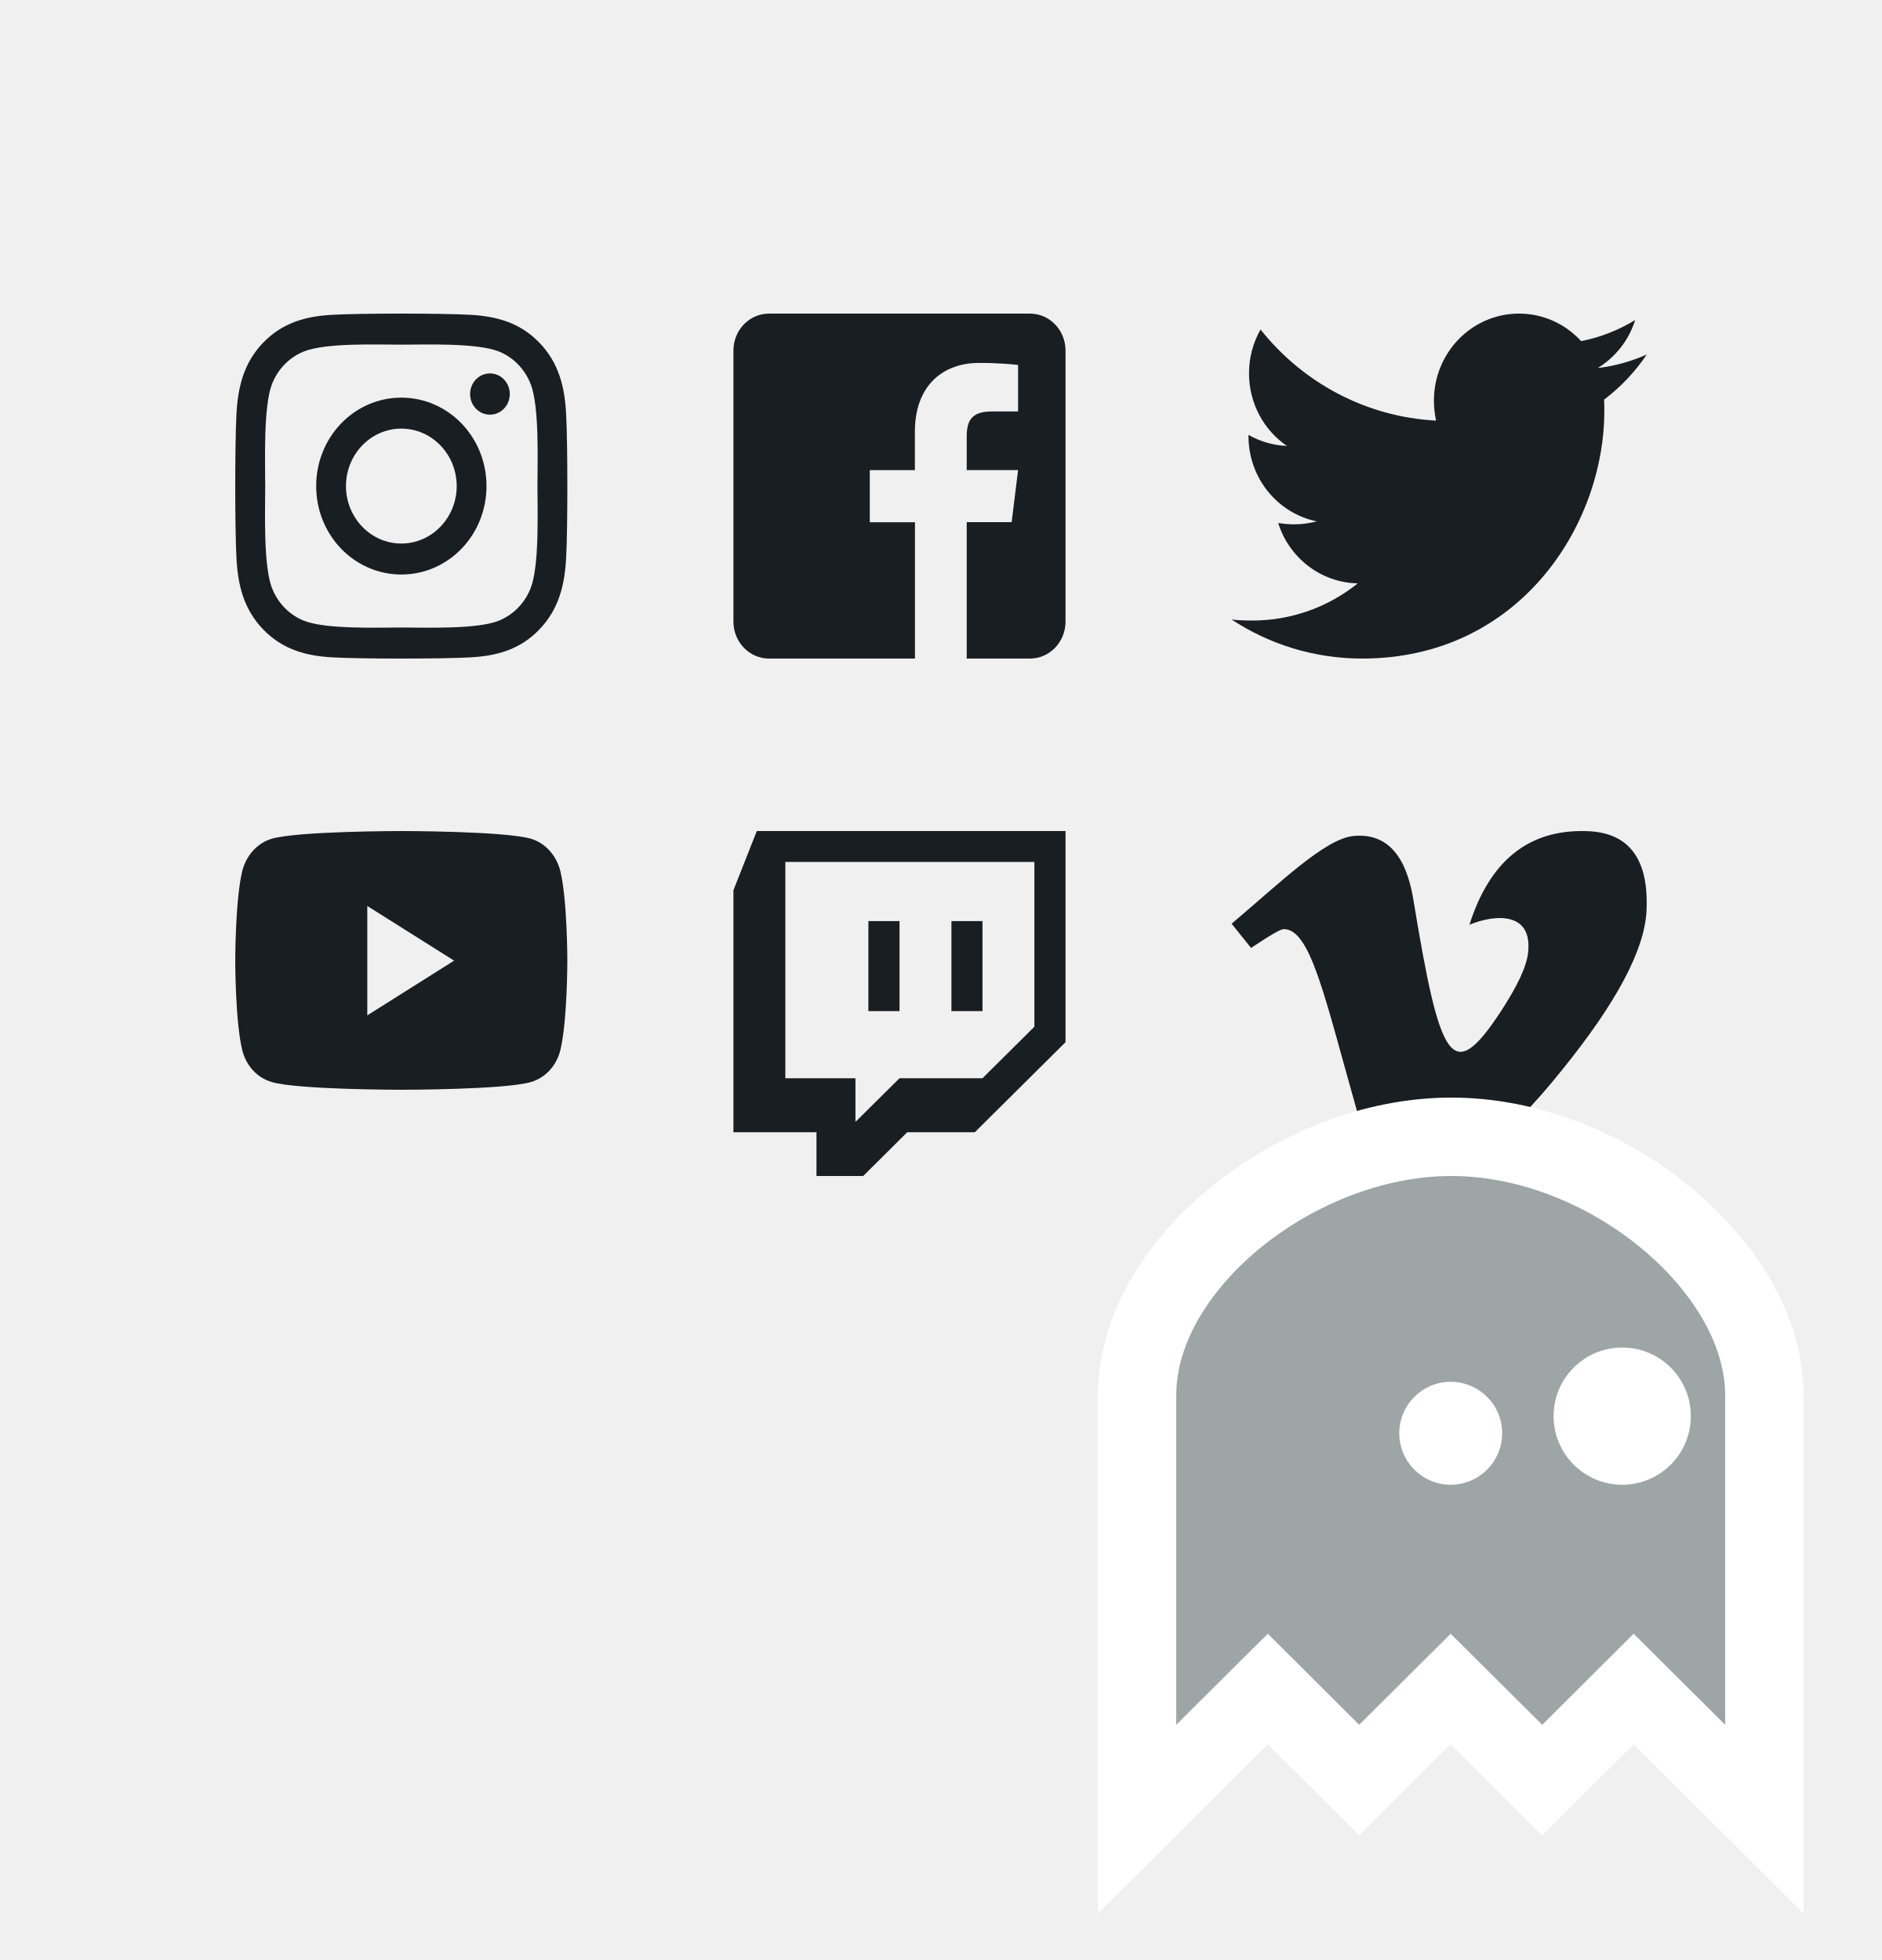
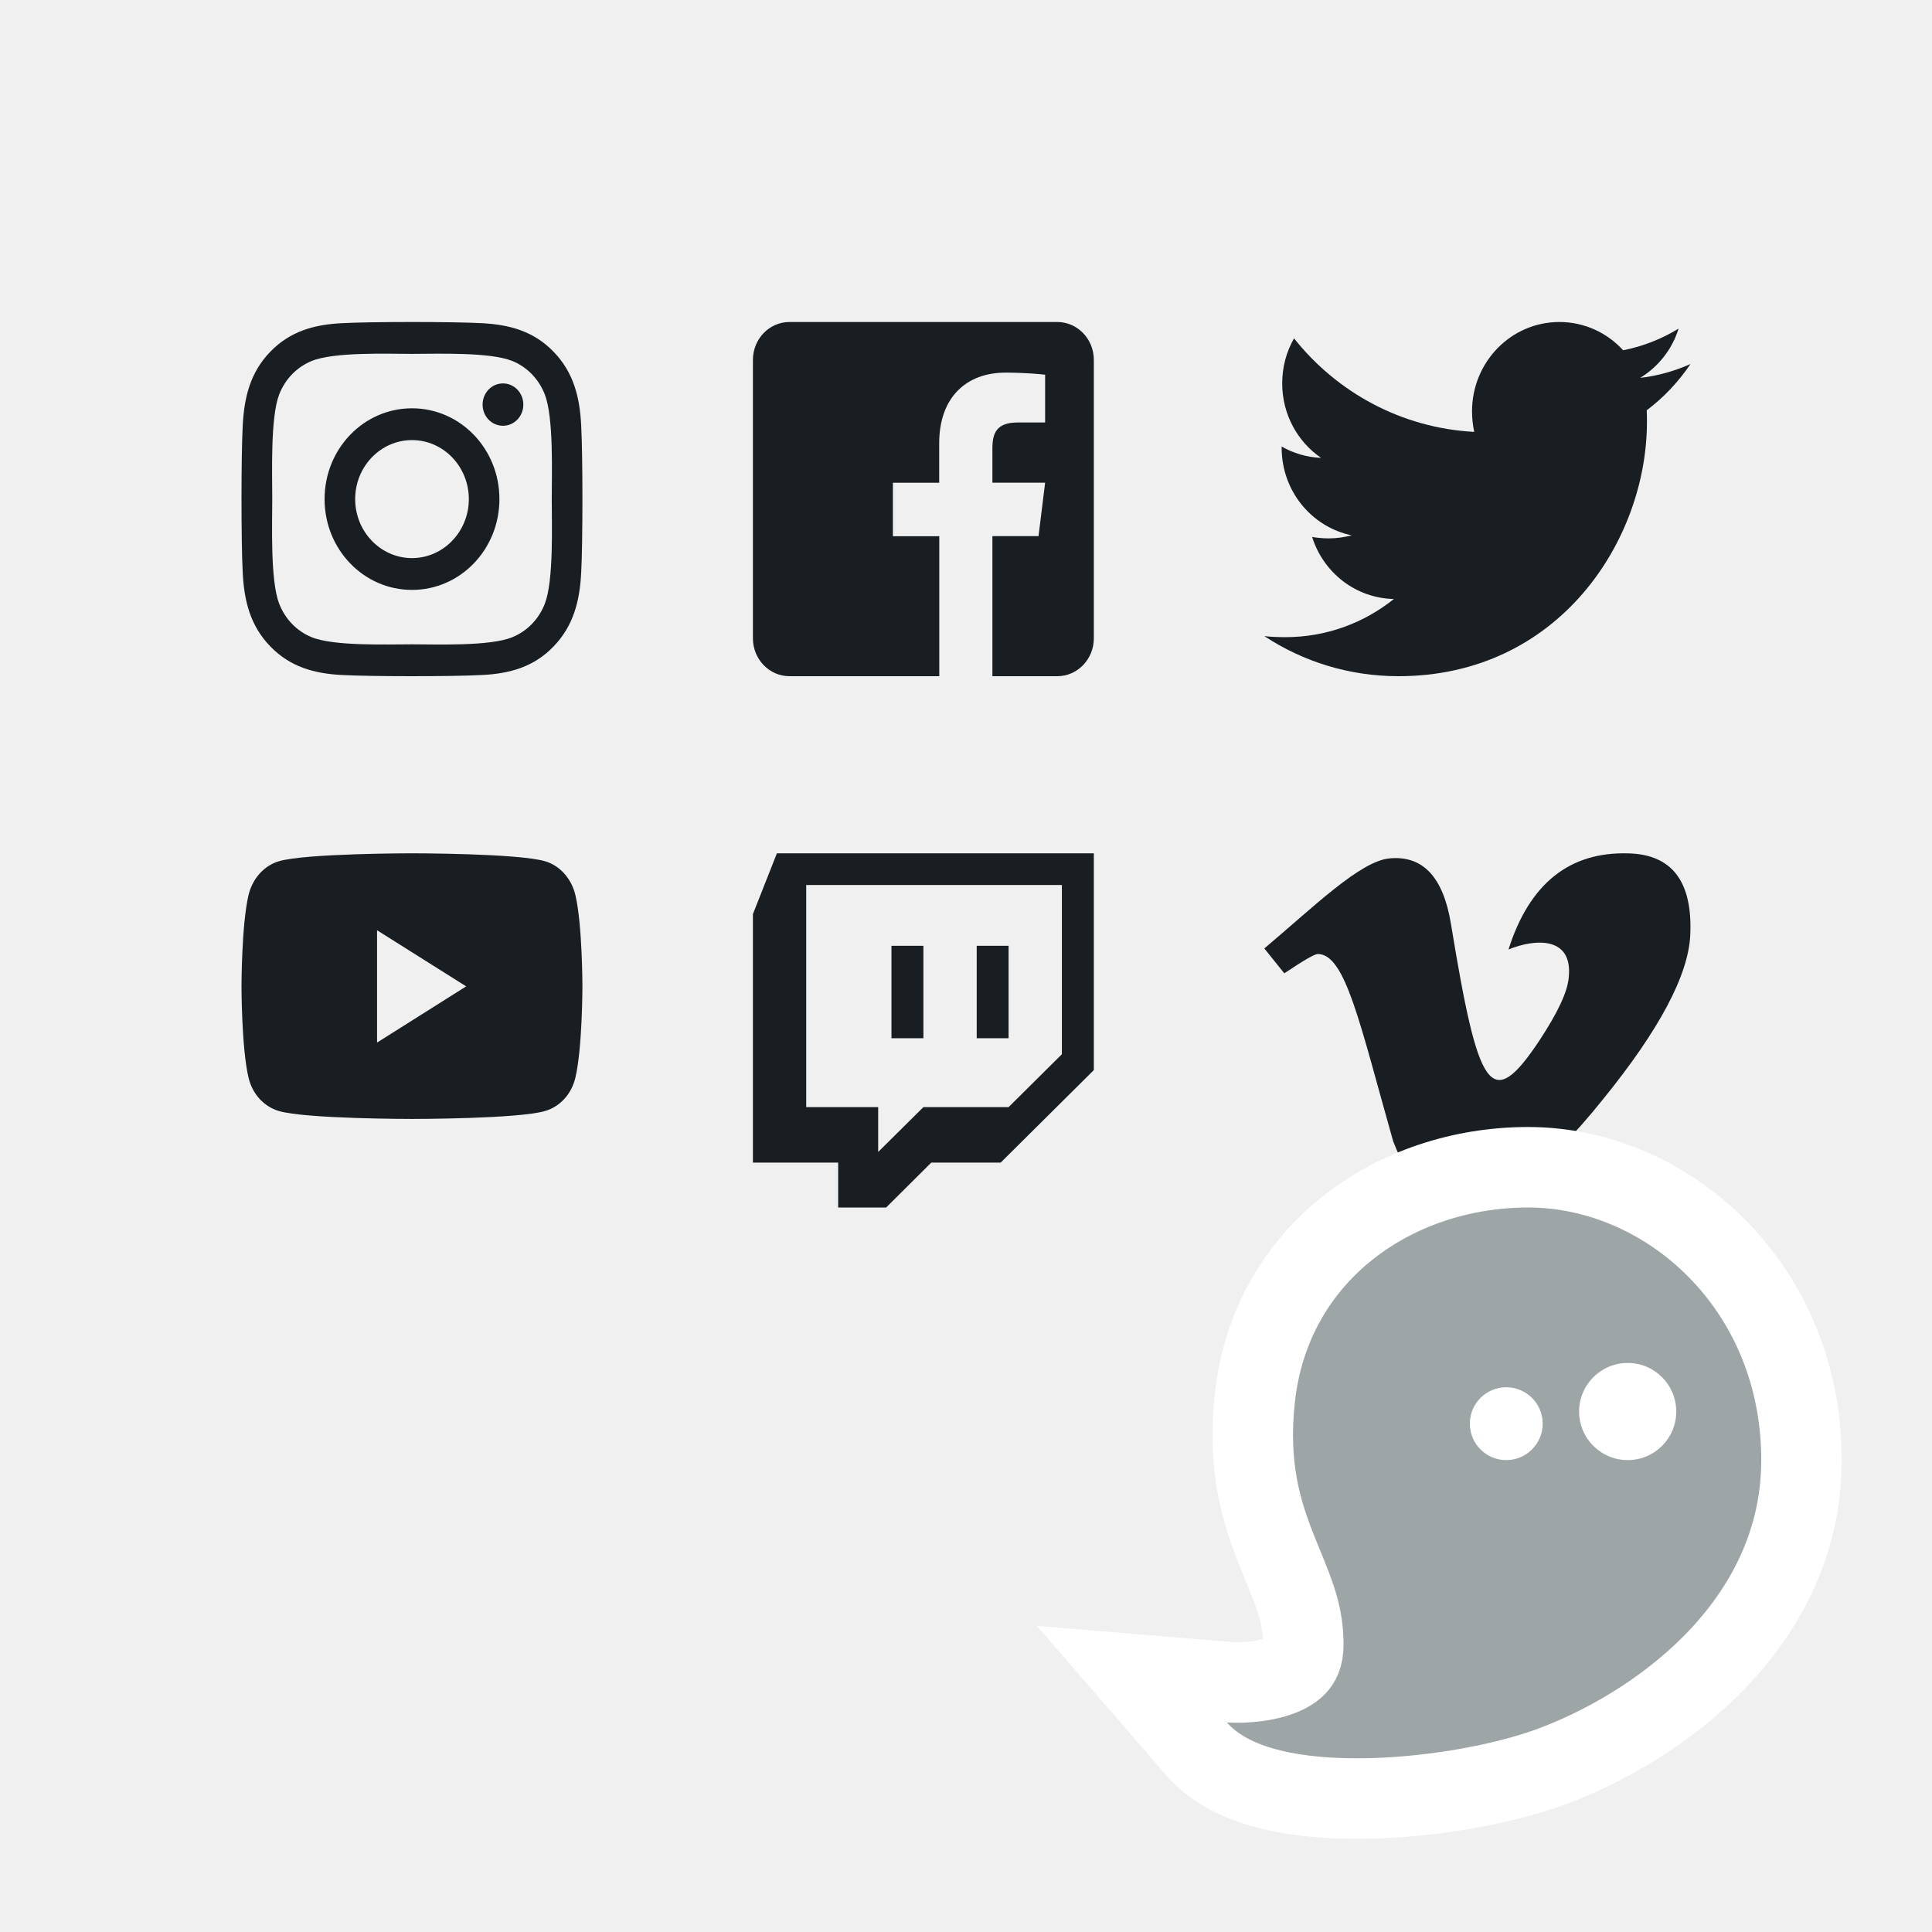
- <svg xmlns="http://www.w3.org/2000/svg" width="24" height="25" viewBox="0 0 24 25" fill="none">
+ <svg xmlns="http://www.w3.org/2000/svg" width="24" height="24" viewBox="0 0 24 24" fill="none">
  <path d="M20.997 11.616C20.974 12.112 20.615 12.79 19.917 13.651C19.198 14.55 18.589 15 18.09 15C17.782 15 17.521 14.726 17.307 14.179C16.891 12.711 16.714 11.851 16.37 11.851C16.33 11.851 16.192 11.932 15.954 12.091L15.706 11.782C16.316 11.268 16.898 10.695 17.263 10.663C17.676 10.625 17.929 10.896 18.024 11.476C18.363 13.537 18.514 13.848 19.13 12.915C19.351 12.578 19.471 12.323 19.487 12.147C19.544 11.625 19.064 11.661 18.739 11.795C18.999 10.976 19.497 10.578 20.231 10.601C20.772 10.615 21.028 10.954 20.997 11.616Z" fill="#191E23" />
  <path d="M9.651 10.6L9.353 11.355V14.442H10.412V15H11.008L11.569 14.442H12.431L13.588 13.293V10.6H9.651ZM13.191 13.096L12.529 13.753H11.471L10.909 14.31V13.753H10.015V10.994H13.191V13.096ZM12.529 11.749V12.897H12.133V11.749H12.529ZM11.471 11.749V12.897H11.074V11.749H11.471Z" fill="#191E23" />
  <path d="M7.147 11.116C7.098 10.913 6.955 10.753 6.772 10.699C6.442 10.6 5.118 10.6 5.118 10.6C5.118 10.6 3.793 10.6 3.463 10.699C3.281 10.753 3.137 10.913 3.088 11.116C3 11.485 3 12.253 3 12.253C3 12.253 3 13.022 3.088 13.39C3.137 13.594 3.281 13.747 3.463 13.801C3.793 13.9 5.118 13.9 5.118 13.9C5.118 13.9 6.442 13.9 6.772 13.801C6.955 13.747 7.098 13.594 7.147 13.39C7.235 13.022 7.235 12.253 7.235 12.253C7.235 12.253 7.235 11.485 7.147 11.116ZM4.684 12.951V11.556L5.791 12.253L4.684 12.951Z" fill="#191E23" />
  <path d="M20.456 5.097C20.459 5.145 20.459 5.193 20.459 5.241C20.459 6.709 19.367 8.4 17.372 8.4C16.757 8.4 16.186 8.218 15.706 7.902C15.793 7.912 15.877 7.915 15.968 7.915C16.475 7.915 16.942 7.74 17.315 7.441C16.838 7.431 16.438 7.111 16.3 6.671C16.368 6.681 16.435 6.688 16.505 6.688C16.603 6.688 16.7 6.674 16.791 6.65C16.294 6.547 15.921 6.1 15.921 5.561V5.547C16.065 5.629 16.233 5.681 16.411 5.688C16.119 5.488 15.928 5.148 15.928 4.763C15.928 4.557 15.981 4.368 16.075 4.203C16.61 4.877 17.412 5.317 18.313 5.365C18.296 5.282 18.286 5.196 18.286 5.11C18.286 4.498 18.77 4 19.371 4C19.683 4 19.965 4.134 20.163 4.351C20.409 4.303 20.644 4.21 20.852 4.082C20.772 4.34 20.6 4.557 20.375 4.694C20.593 4.67 20.805 4.608 21 4.522C20.852 4.742 20.667 4.938 20.456 5.097Z" fill="#191E23" />
  <path d="M13.588 4.471V7.929C13.588 8.189 13.385 8.4 13.134 8.4H12.328V6.66H12.901L12.983 5.996H12.328V5.571C12.328 5.379 12.379 5.248 12.645 5.248H12.983V4.655C12.925 4.647 12.724 4.629 12.49 4.629C12.002 4.629 11.667 4.938 11.667 5.507V5.997H11.092V6.661H11.668V8.4H9.807C9.556 8.4 9.353 8.189 9.353 7.929V4.471C9.353 4.211 9.556 4 9.807 4H13.134C13.385 4 13.588 4.211 13.588 4.471Z" fill="#191E23" />
  <path d="M5.118 5.072C4.517 5.072 4.032 5.576 4.032 6.2C4.032 6.824 4.517 7.328 5.118 7.328C5.719 7.328 6.204 6.824 6.204 6.2C6.204 5.576 5.719 5.072 5.118 5.072ZM5.118 6.933C4.73 6.933 4.412 6.605 4.412 6.2C4.412 5.795 4.729 5.467 5.118 5.467C5.507 5.467 5.824 5.795 5.824 6.2C5.824 6.605 5.506 6.933 5.118 6.933ZM6.501 5.026C6.501 5.172 6.388 5.289 6.248 5.289C6.107 5.289 5.995 5.171 5.995 5.026C5.995 4.88 6.108 4.763 6.248 4.763C6.388 4.763 6.501 4.88 6.501 5.026ZM7.22 5.293C7.204 4.94 7.127 4.628 6.878 4.371C6.631 4.114 6.33 4.033 5.991 4.015C5.642 3.995 4.594 3.995 4.244 4.015C3.906 4.032 3.605 4.113 3.357 4.37C3.108 4.627 3.032 4.939 3.015 5.292C2.995 5.655 2.995 6.744 3.015 7.107C3.031 7.46 3.108 7.772 3.357 8.029C3.605 8.286 3.905 8.367 4.244 8.385C4.594 8.405 5.642 8.405 5.991 8.385C6.33 8.368 6.631 8.287 6.878 8.029C7.126 7.772 7.203 7.46 7.22 7.107C7.24 6.744 7.24 5.656 7.22 5.293ZM6.769 7.497C6.695 7.689 6.552 7.838 6.366 7.915C6.088 8.03 5.426 8.004 5.118 8.004C4.81 8.004 4.148 8.029 3.87 7.915C3.685 7.839 3.542 7.69 3.467 7.497C3.357 7.207 3.382 6.52 3.382 6.2C3.382 5.88 3.358 5.192 3.467 4.903C3.541 4.711 3.684 4.562 3.87 4.485C4.149 4.37 4.81 4.396 5.118 4.396C5.426 4.396 6.088 4.371 6.366 4.485C6.551 4.561 6.694 4.71 6.769 4.903C6.879 5.193 6.854 5.88 6.854 6.2C6.854 6.52 6.879 7.208 6.769 7.497Z" fill="#191E23" />
-   <path d="M14.5 22V23.204L15.353 22.354L16.167 21.544L16.98 22.354L17.333 22.706L17.686 22.354L18.5 21.544L19.314 22.354L19.667 22.706L20.02 22.354L20.833 21.544L21.647 22.354L22.5 23.204V22V17.8C22.5 16.923 21.937 16.094 21.218 15.51C20.488 14.916 19.504 14.497 18.498 14.5C17.51 14.503 16.528 14.912 15.794 15.499C15.071 16.077 14.5 16.905 14.5 17.8V22Z" fill="#9EA5A7" stroke="white" />
-   <path d="M19.156 18.281C19.156 18.644 18.862 18.938 18.5 18.938C18.138 18.938 17.844 18.644 17.844 18.281C17.844 17.919 18.138 17.625 18.5 17.625C18.862 17.625 19.156 17.919 19.156 18.281Z" fill="white" />
-   <path d="M21.562 18.062C21.562 18.546 21.171 18.938 20.688 18.938C20.204 18.938 19.812 18.546 19.812 18.062C19.812 17.579 20.204 17.188 20.688 17.188C21.171 17.188 21.562 17.579 21.562 18.062Z" fill="white" />
+   <path d="M15.281 20.898L14.061 20.797L14.863 21.724C15.106 22.005 15.463 22.152 15.799 22.233C16.145 22.317 16.537 22.346 16.926 22.342C17.701 22.334 18.545 22.19 19.141 21.992C19.741 21.791 20.534 21.384 21.184 20.761C21.84 20.133 22.379 19.256 22.379 18.138C22.379 15.979 20.712 14.5 18.983 14.5C17.333 14.5 15.79 15.556 15.589 17.358C15.493 18.218 15.671 18.787 15.861 19.263C15.888 19.331 15.914 19.395 15.939 19.456C16.087 19.817 16.19 20.069 16.19 20.431C16.19 20.579 16.145 20.649 16.103 20.694C16.049 20.75 15.957 20.803 15.825 20.841C15.696 20.879 15.558 20.894 15.447 20.899C15.393 20.901 15.348 20.901 15.319 20.9C15.304 20.899 15.293 20.899 15.287 20.898L15.281 20.898L15.281 20.898C15.281 20.898 15.281 20.898 15.281 20.898Z" fill="#9EA5A7" stroke="white" />
+   <path d="M19.164 17.685C19.164 17.935 18.961 18.138 18.711 18.138C18.461 18.138 18.259 17.935 18.259 17.685C18.259 17.435 18.461 17.233 18.711 17.233C18.961 17.233 19.164 17.435 19.164 17.685Z" fill="white" />
+   <path d="M20.823 17.535C20.823 17.868 20.553 18.138 20.22 18.138C19.887 18.138 19.616 17.868 19.616 17.535C19.616 17.201 19.887 16.931 20.22 16.931C20.553 16.931 20.823 17.201 20.823 17.535Z" fill="white" />
</svg>
